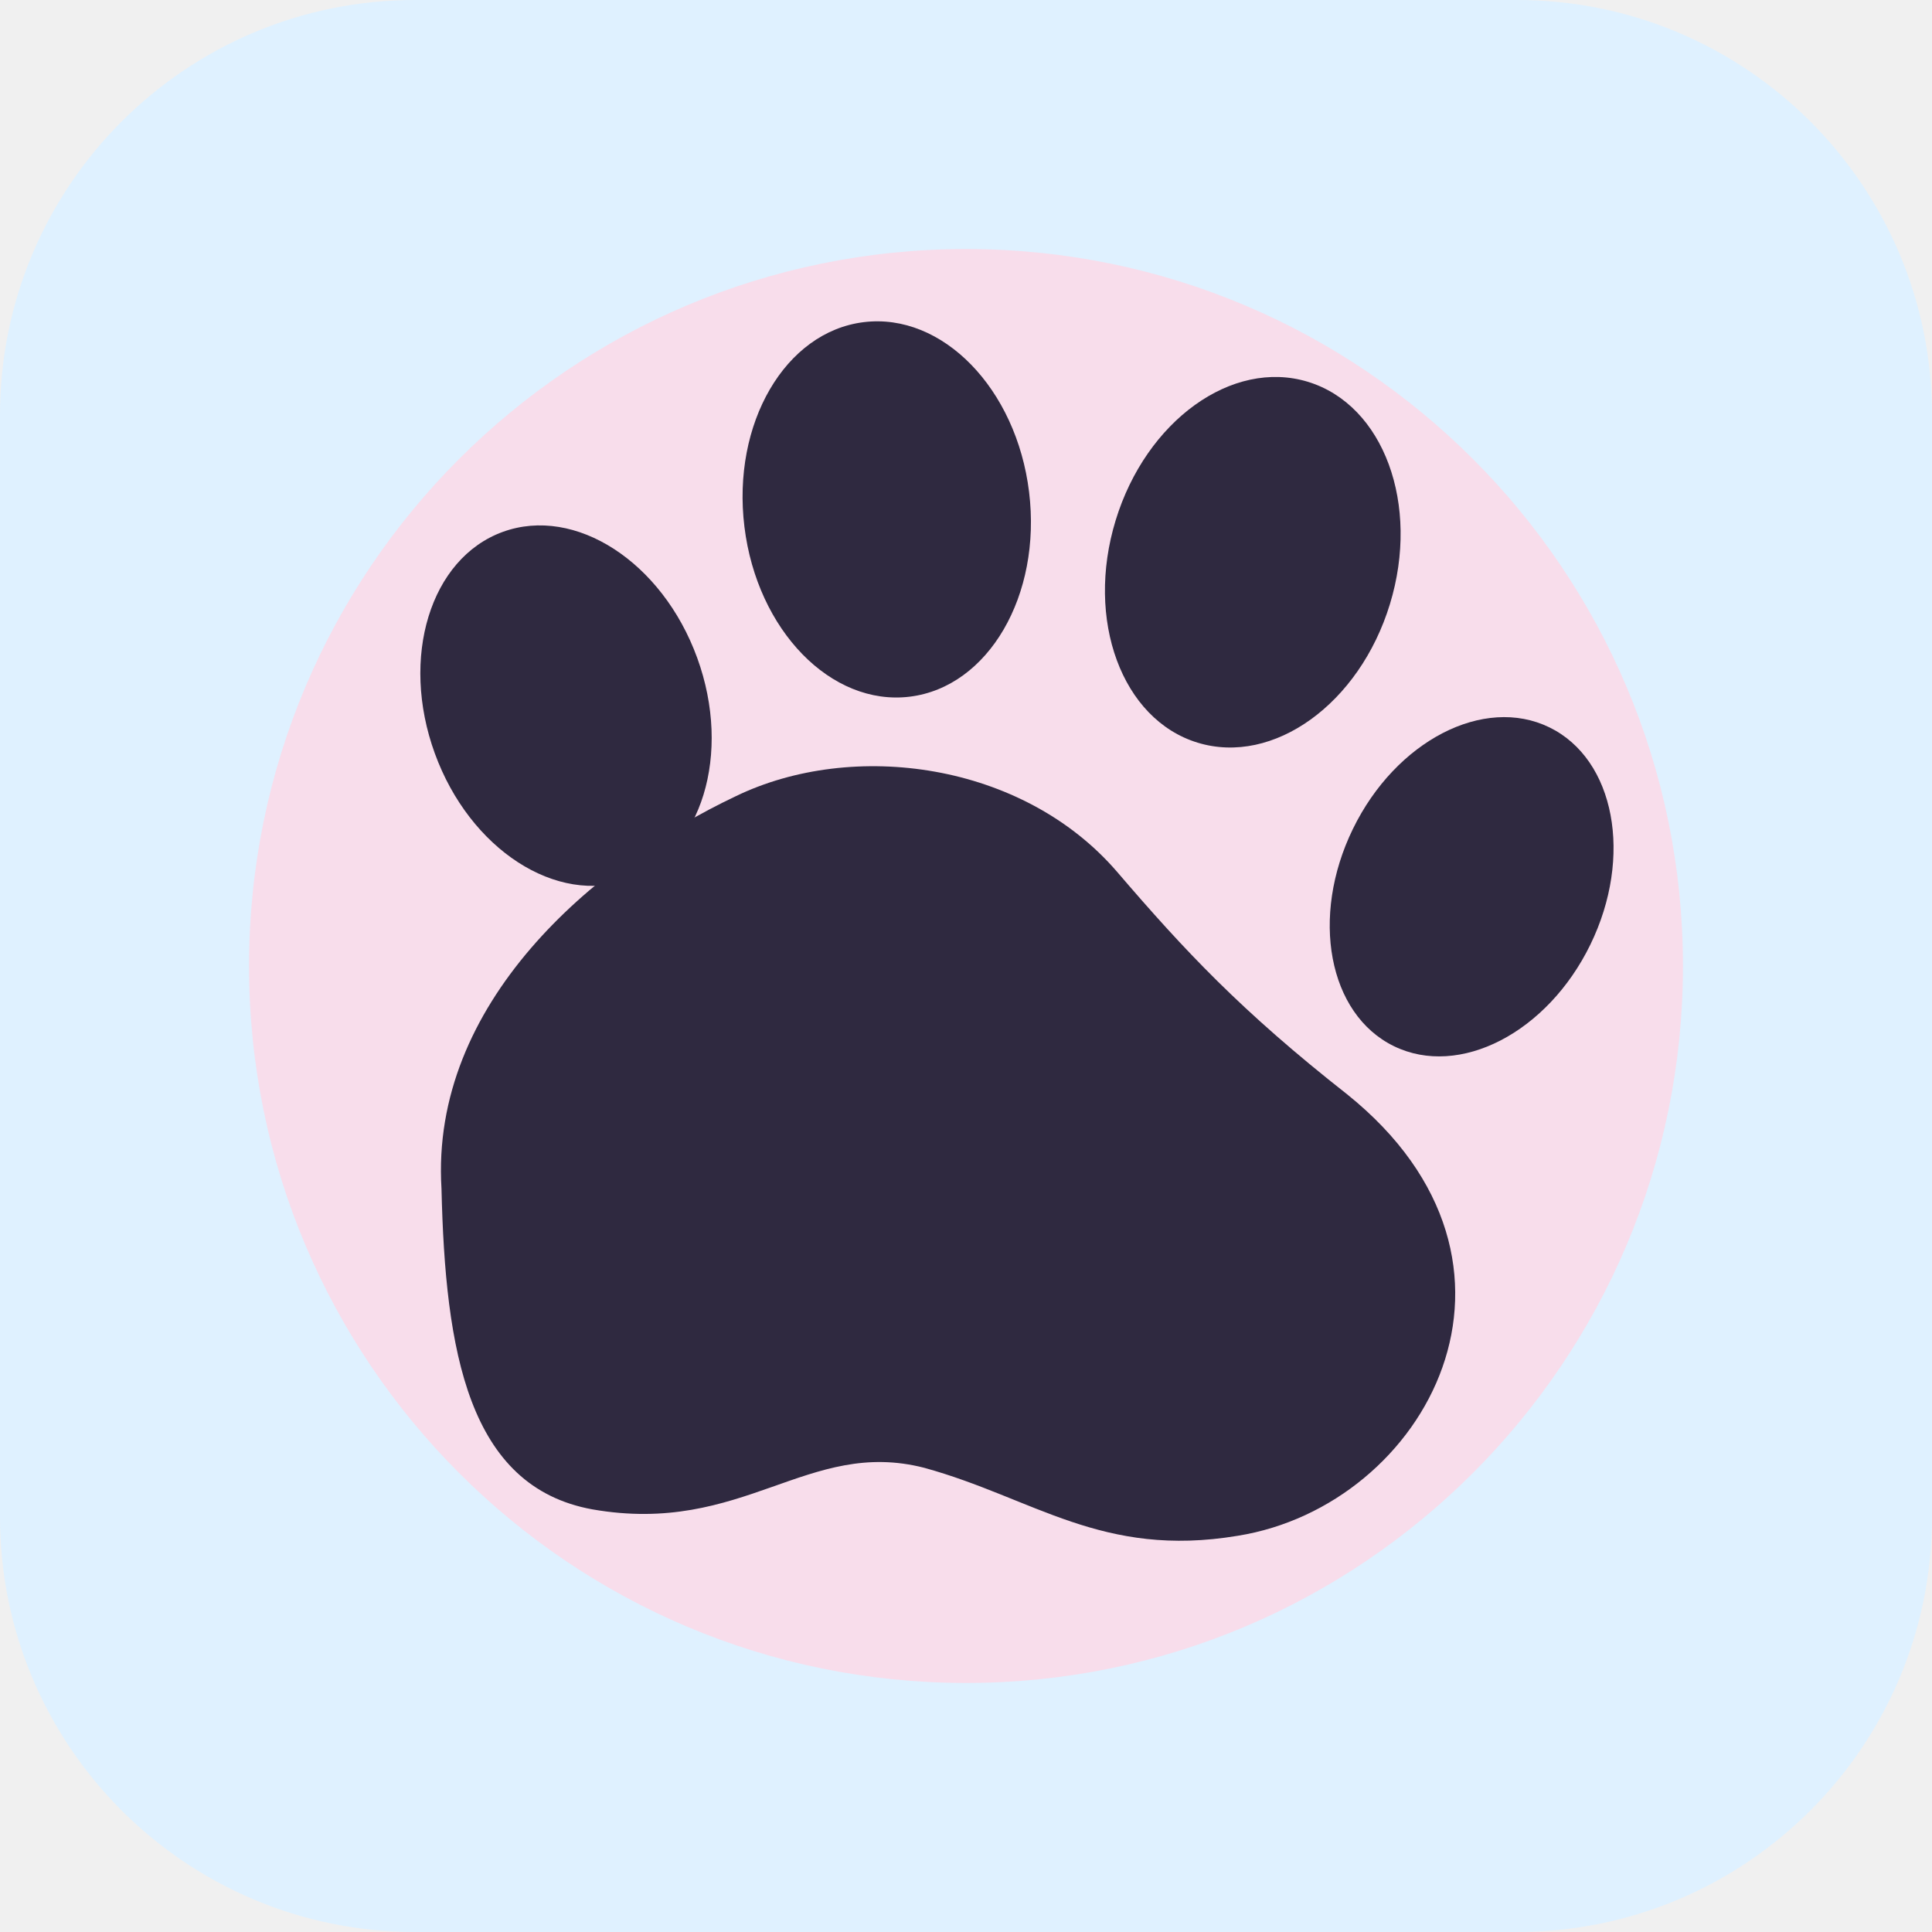
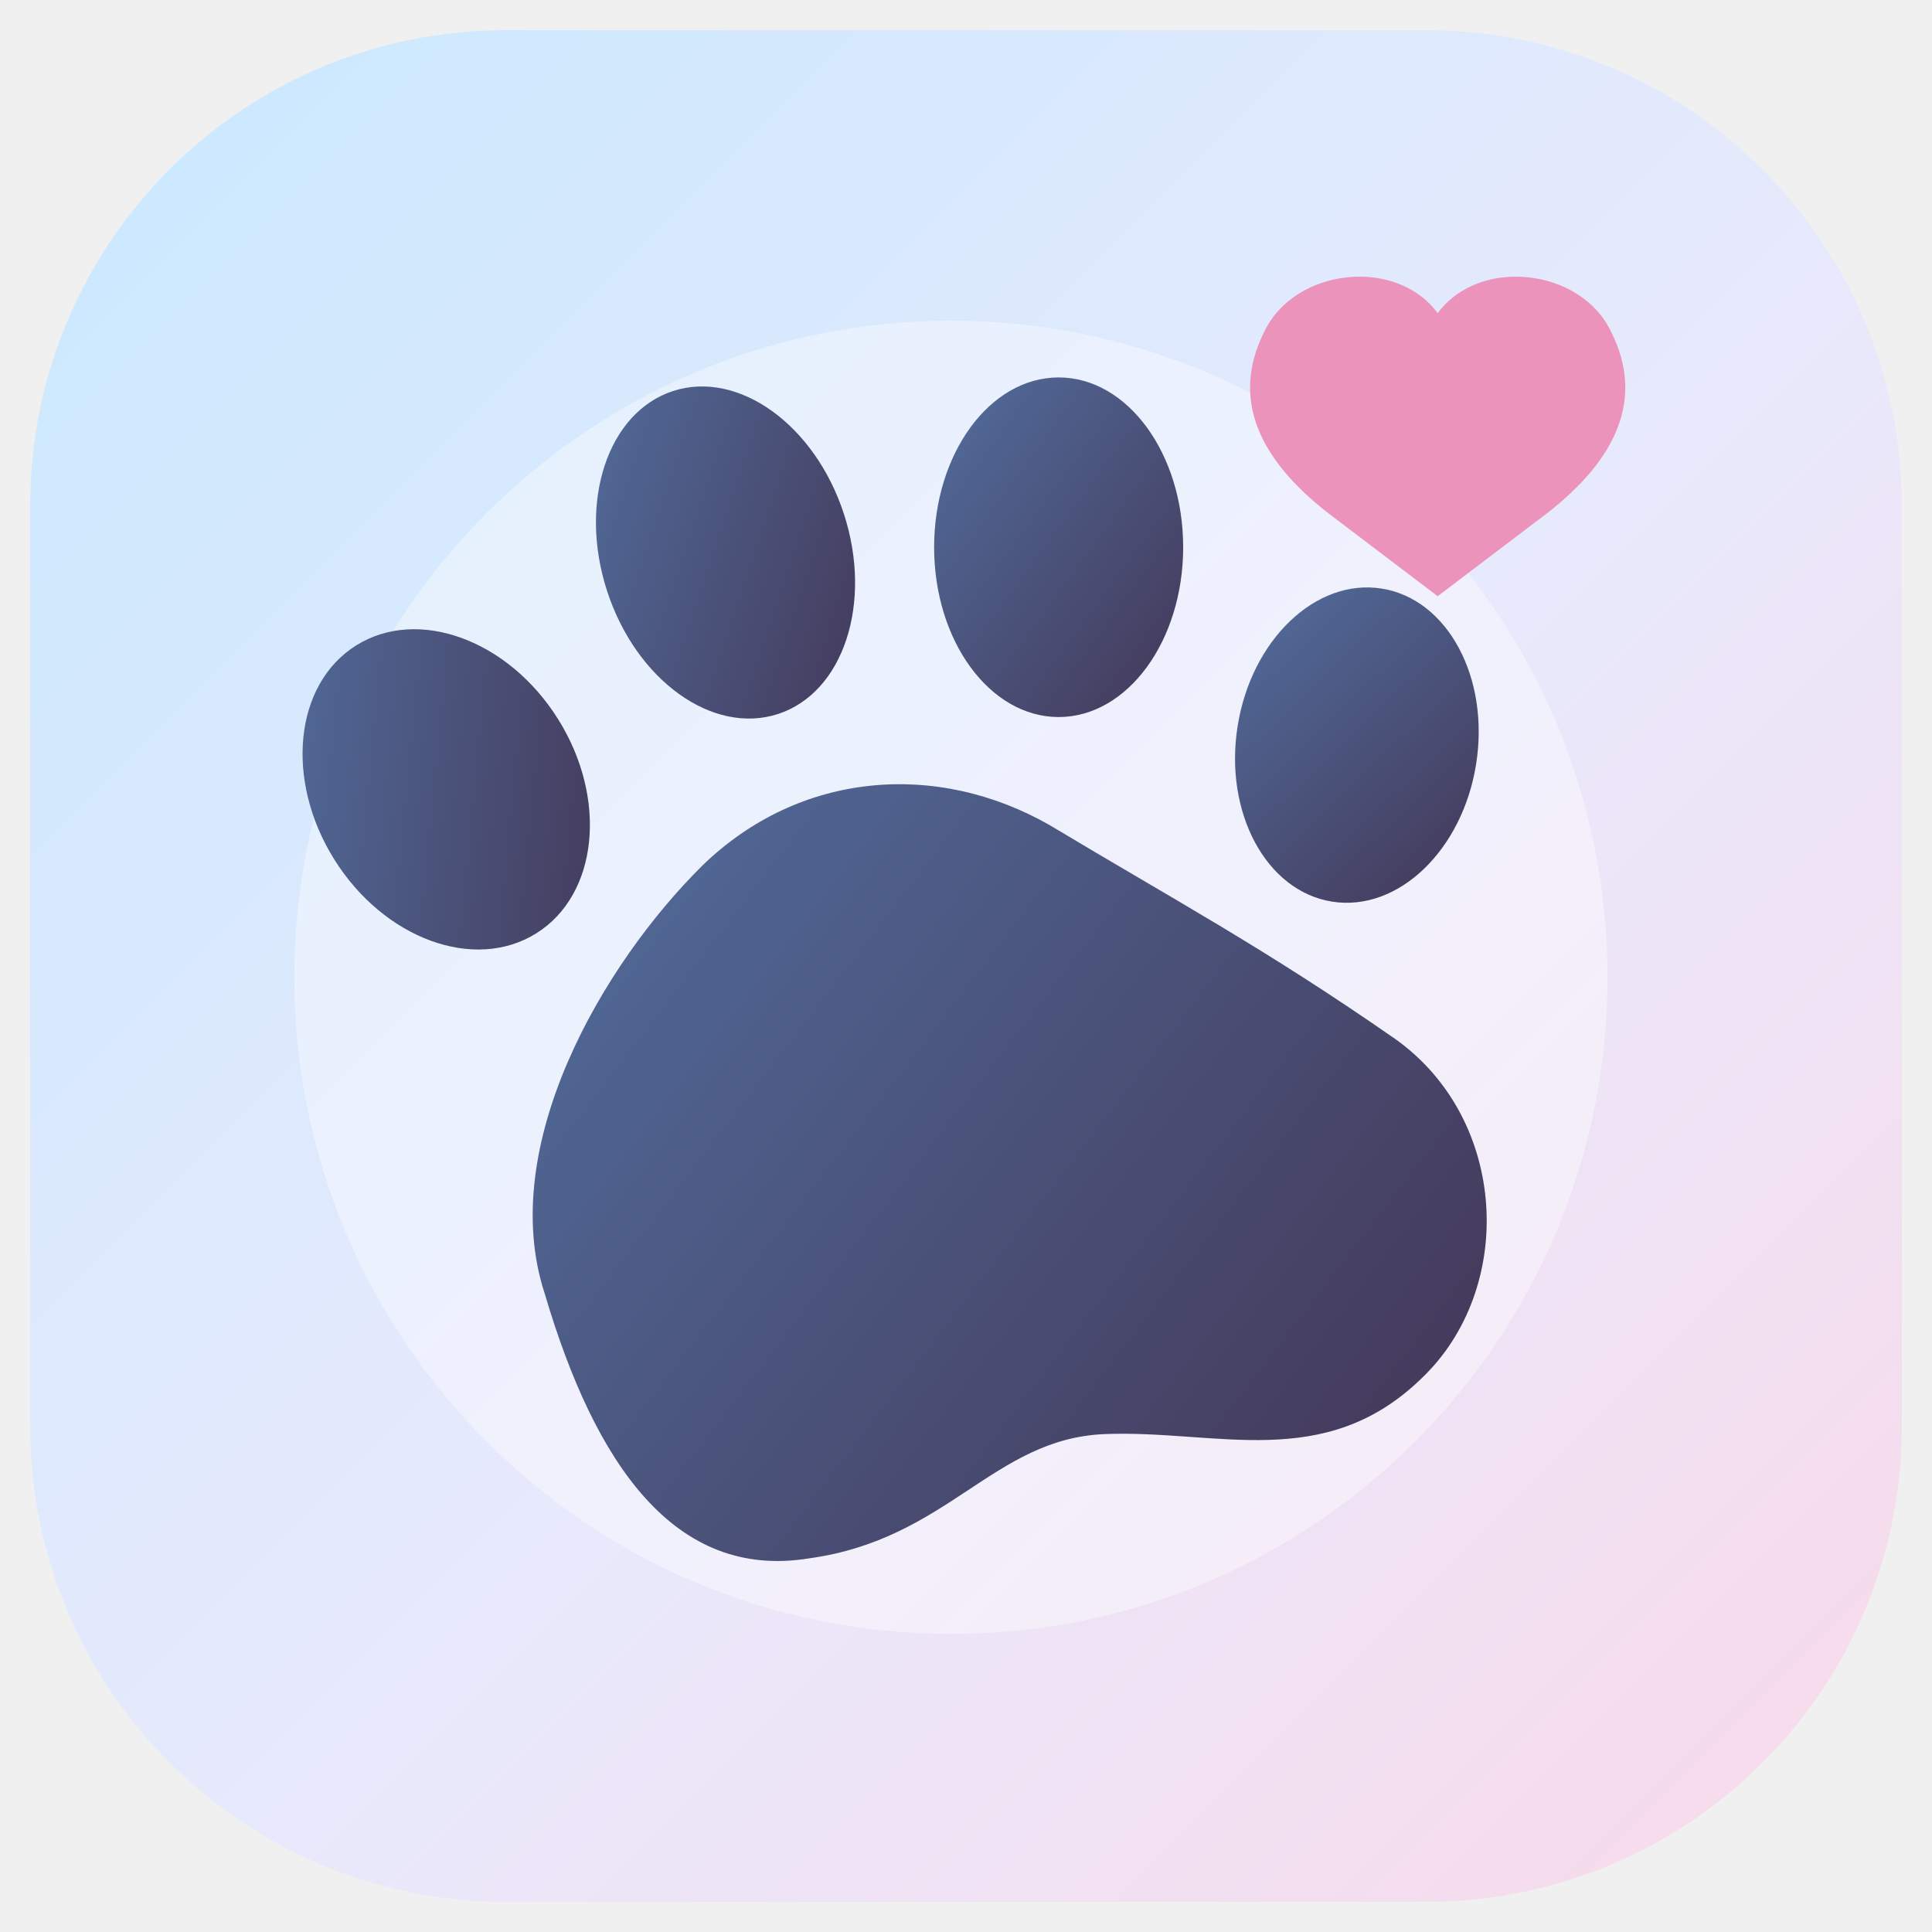
- <svg xmlns="http://www.w3.org/2000/svg" viewBox="0 0 512 512">
-   <rect width="512" height="512" rx="110" fill="#dff1ff" />
-   <circle cx="256" cy="256" r="190" fill="#f8ddeb" />
-   <g fill="#2f2940">
-     <ellipse cx="150" cy="187" rx="37" ry="49" transform="rotate(-20 150 187)" />
-     <ellipse cx="235" cy="135" rx="38" ry="50" transform="rotate(-7 235 135)" />
-     <ellipse cx="332" cy="149" rx="38" ry="50" transform="rotate(17 332 149)" />
-     <ellipse cx="390" cy="235" rx="35" ry="47" transform="rotate(26 390 235)" />
-     <path d="M117 315c-3-49 40-86 78-104 31-15 76-9 101 20 18 21 33 37 61 59 56 45 21 109-29 117-36 6-54-10-83-18-31-8-48 18-88 11-33-6-39-42-40-85z" />
+ <svg xmlns="http://www.w3.org/2000/svg" viewBox="0 0 512 512" role="img" aria-label="Daily Duo — лапка та серце">
+   <defs>
+     <linearGradient id="bg" x1="0" y1="0" x2="1" y2="1">
+       <stop offset="0" stop-color="#C9E9FF" />
+       <stop offset=".55" stop-color="#E8E9FC" />
+       <stop offset="1" stop-color="#F9D9E9" />
+     </linearGradient>
+     <linearGradient id="paw" x1="0" y1="0" x2="1" y2="1">
+       <stop offset="0" stop-color="#526E9E" />
+       <stop offset="1" stop-color="#433757" />
+     </linearGradient>
+   </defs>
+   <rect x="8" y="8" width="496" height="496" rx="126" fill="url(#bg)" />
+   <circle cx="252" cy="259" r="174" fill="#FFFFFF" opacity=".38" />
+   <g fill="url(#paw)" transform="rotate(-14 247 275)">
+     <ellipse cx="138" cy="180" rx="35" ry="45" transform="rotate(-18 138 180)" />
+     <ellipse cx="225" cy="137" rx="33" ry="45" transform="rotate(-4 225 137)" />
+     <ellipse cx="311" cy="157" rx="33" ry="45" transform="rotate(14 311 157)" />
+     <ellipse cx="375" cy="227" rx="32" ry="42" transform="rotate(23 375 227)" />
+     <path d="M131 316c-3-41 36-81 68-100 31-18 67-12 92 12 27 27 47 45 75 77 24 28 15 72-15 89-31 18-56 0-85-6-29-6-47 17-84 13-36-3-49-38-51-85z" />
  </g>
+   <path d="M381 83c-11-15-38-12-46 5-9 18-1 34 17 48l29 22 29-22c18-14 26-30 17-48-8-17-35-20-46-5z" fill="#EC93BB" />
</svg>
